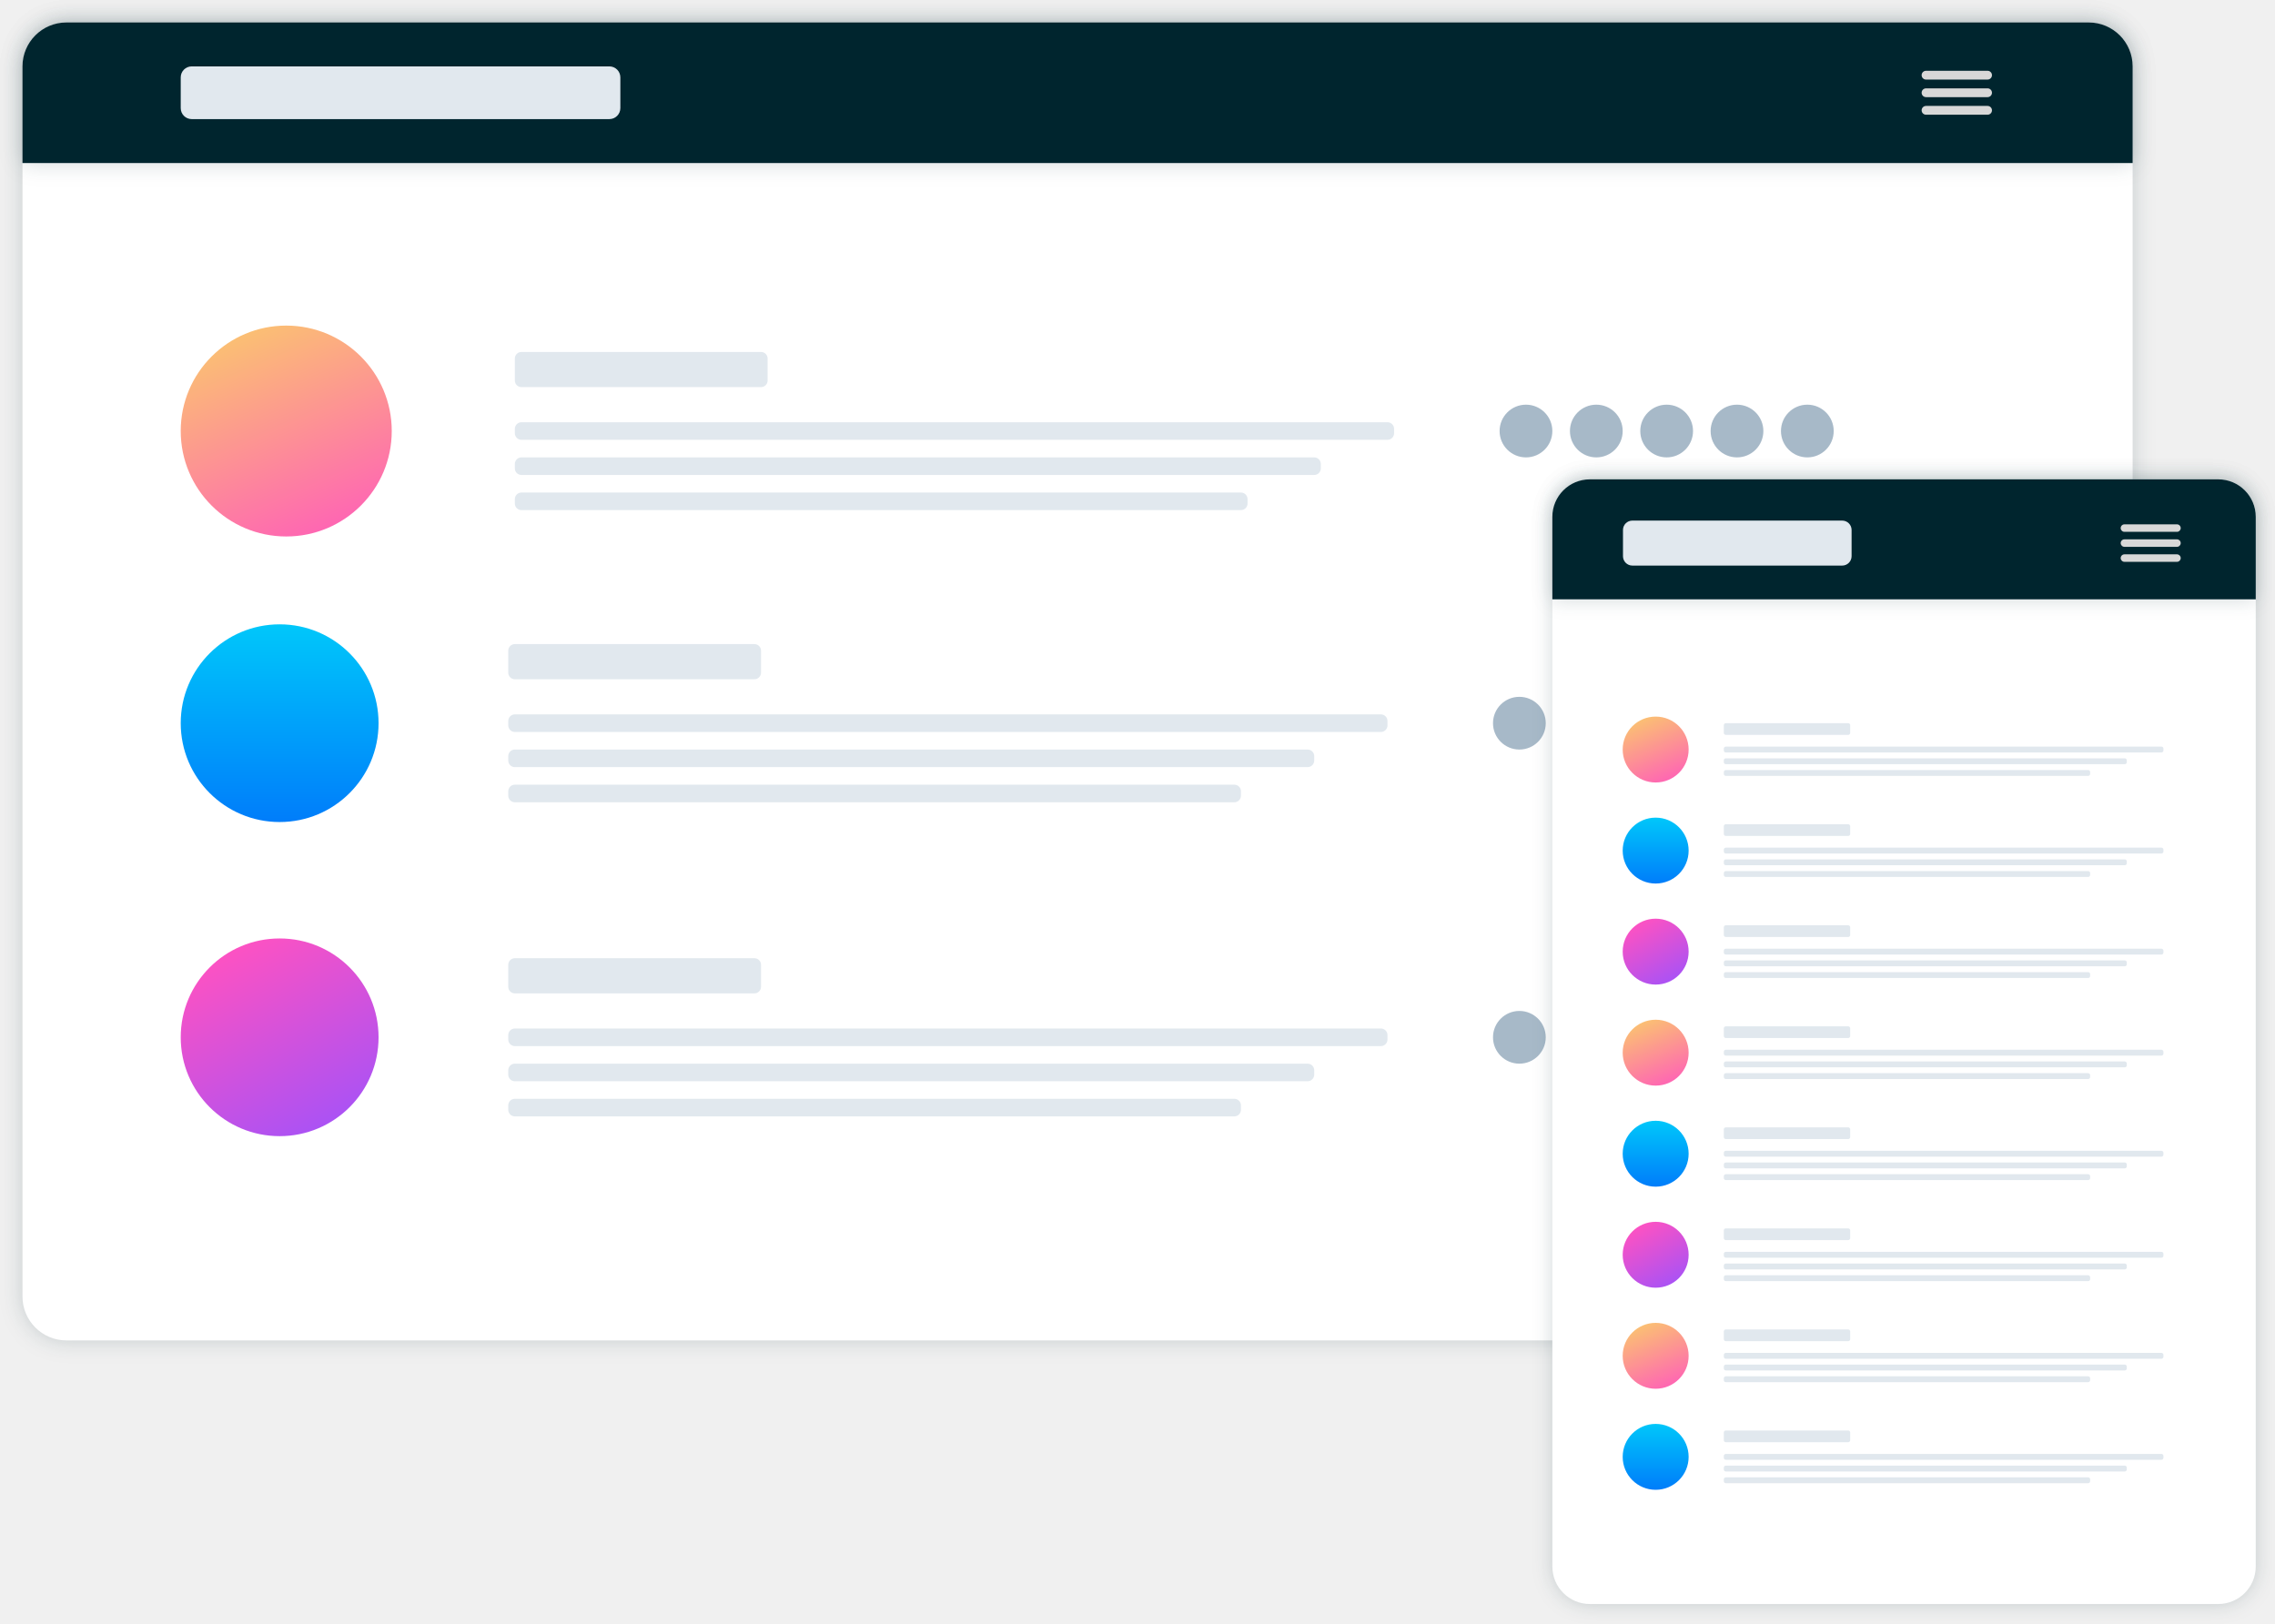
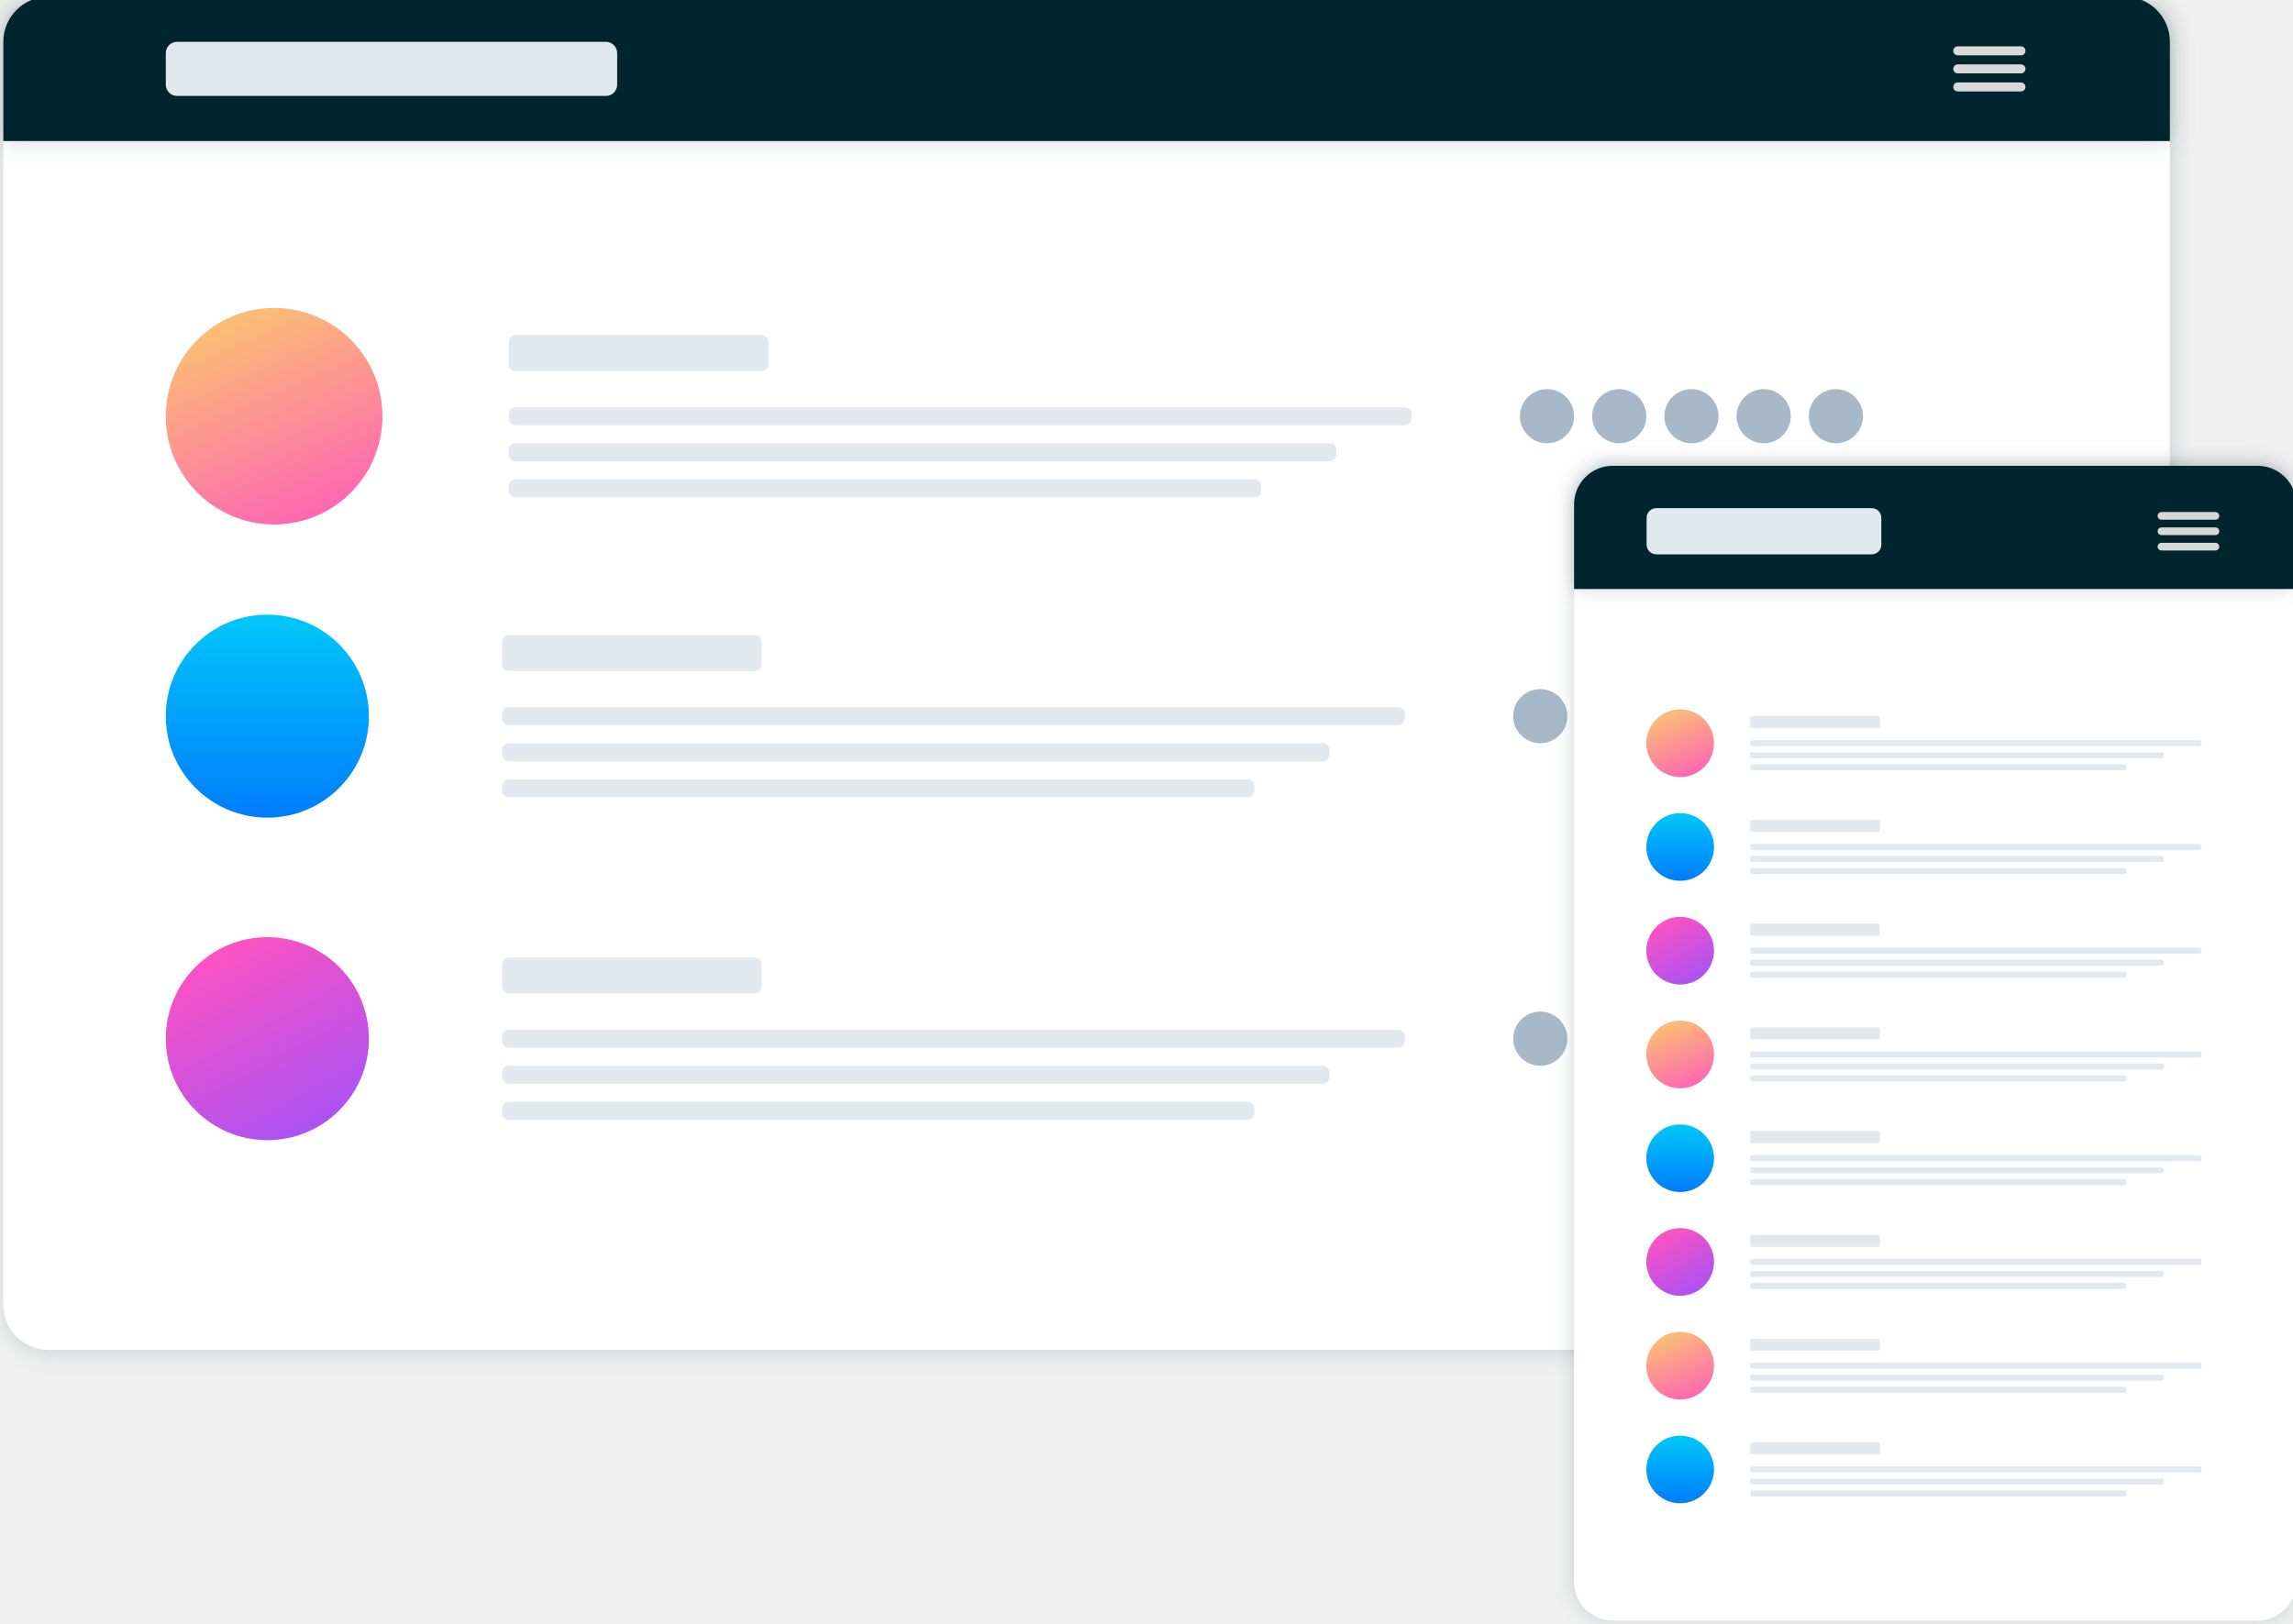
- <svg xmlns="http://www.w3.org/2000/svg" xmlns:xlink="http://www.w3.org/1999/xlink" width="709" height="506">
+ <svg xmlns="http://www.w3.org/2000/svg" xmlns:xlink="http://www.w3.org/1999/xlink" width="100%" height="100%" viewBox="6 8 696 493">
  <defs>
    <rect id="b" width="657.638" height="410.833" rx="13.701" />
    <filter x="-1.6%" y="-2.6%" width="103.2%" height="105.1%" filterUnits="objectBoundingBox" id="a">
      <feOffset in="SourceAlpha" result="shadowOffsetOuter1" />
      <feGaussianBlur stdDeviation="3.5" in="shadowOffsetOuter1" result="shadowBlurOuter1" />
      <feColorMatrix values="0 0 0 0 0 0 0 0 0 0.145 0 0 0 0 0.18 0 0 0 0.182 0" in="shadowBlurOuter1" />
    </filter>
    <path d="M13.7 0h630.237c7.567 0 13.7 6.134 13.7 13.7v30.122H0V13.701C0 6.134 6.134 0 13.7 0z" id="d" />
    <filter x="-1.6%" y="-24%" width="103.2%" height="147.9%" filterUnits="objectBoundingBox" id="c">
      <feOffset in="SourceAlpha" result="shadowOffsetOuter1" />
      <feGaussianBlur stdDeviation="3.5" in="shadowOffsetOuter1" result="shadowBlurOuter1" />
      <feColorMatrix values="0 0 0 0 0 0 0 0 0 0.145 0 0 0 0 0.18 0 0 0 0.182 0" in="shadowBlurOuter1" />
    </filter>
    <linearGradient x1="14.811%" y1="-22.362%" x2="75.996%" y2="119.406%" id="e">
      <stop stop-color="#FAD961" offset="0%" />
      <stop stop-color="#FF52C1" offset="100%" />
    </linearGradient>
    <linearGradient x1="50%" y1="0%" x2="50%" y2="100%" id="f">
      <stop stop-color="#00C7FA" offset="0%" />
      <stop stop-color="#007DFA" offset="100%" />
    </linearGradient>
    <linearGradient x1="28.973%" y1="0%" x2="90.2%" y2="111.244%" id="g">
      <stop stop-color="#FF52C1" offset="0%" />
      <stop stop-color="#9952FF" offset="100%" />
    </linearGradient>
    <path d="M11.691 0h195.83c6.457 0 11.692 5.234 11.692 11.691v327.195c0 6.457-5.235 11.692-11.692 11.692H11.691C5.234 350.578 0 345.343 0 338.886V11.691C0 5.234 5.234 0 11.691 0z" id="i" />
    <filter x="-4.1%" y="-2.6%" width="108.2%" height="105.1%" filterUnits="objectBoundingBox" id="h">
      <feOffset in="SourceAlpha" result="shadowOffsetOuter1" />
      <feGaussianBlur stdDeviation="3" in="shadowOffsetOuter1" result="shadowBlurOuter1" />
      <feColorMatrix values="0 0 0 0 0 0 0 0 0 0.145 0 0 0 0 0.18 0 0 0 0.182 0" in="shadowBlurOuter1" />
    </filter>
    <path d="M11.691 0h195.83c6.457 0 11.692 5.234 11.692 11.691v25.704H0V11.691C0 5.234 5.234 0 11.691 0z" id="k" />
    <filter x="-4.1%" y="-24.1%" width="108.2%" height="148.1%" filterUnits="objectBoundingBox" id="j">
      <feOffset in="SourceAlpha" result="shadowOffsetOuter1" />
      <feGaussianBlur stdDeviation="3" in="shadowOffsetOuter1" result="shadowBlurOuter1" />
      <feColorMatrix values="0 0 0 0 0 0 0 0 0 0.145 0 0 0 0 0.18 0 0 0 0.182 0" in="shadowBlurOuter1" />
    </filter>
  </defs>
  <g fill="none" fill-rule="evenodd">
    <g transform="translate(7 7)">
      <use fill="#000" filter="url(#a)" xlink:href="#b" />
      <use fill="#FFF" xlink:href="#b" />
      <use fill="#000" filter="url(#c)" xlink:href="#d" />
      <use fill="#00252E" xlink:href="#d" />
      <rect fill="#E1E8EE" x="49.323" y="13.694" width="137.008" height="16.433" rx="3.425" />
      <g transform="translate(591.874 15.064)" fill="#D8D8D8">
        <rect width="21.921" height="2.739" rx="1.369" />
        <rect y="5.478" width="21.921" height="2.739" rx="1.369" />
        <rect y="10.956" width="21.921" height="2.739" rx="1.369" />
      </g>
      <g transform="translate(49.323 94.492)">
        <ellipse fill="url(#e)" cx="32.882" cy="32.867" rx="32.882" ry="32.867" />
        <g transform="translate(104.126 8.217)" fill="#E1E8EE">
          <rect width="78.78" height="10.956" rx="2.055" />
          <rect y="21.911" width="274.016" height="5.478" rx="2.055" />
          <rect y="32.867" width="251.181" height="5.478" rx="2.055" />
          <rect y="43.822" width="228.346" height="5.478" rx="2.055" />
        </g>
        <g transform="translate(411.024 24.65)" fill="#A7B9C8">
          <ellipse cx="8.22" cy="8.217" rx="8.22" ry="8.217" />
          <ellipse cx="52.063" cy="8.217" rx="8.22" ry="8.217" />
          <ellipse cx="30.142" cy="8.217" rx="8.22" ry="8.217" />
          <ellipse cx="73.984" cy="8.217" rx="8.22" ry="8.217" />
          <ellipse cx="95.906" cy="8.217" rx="8.22" ry="8.217" />
        </g>
      </g>
      <g transform="translate(49.323 187.614)">
        <ellipse fill="url(#f)" cx="30.827" cy="30.813" rx="30.827" ry="30.813" />
        <g transform="translate(102.07 6.162)" fill="#E1E8EE">
          <rect width="78.78" height="10.956" rx="2.055" />
          <rect y="21.911" width="274.016" height="5.478" rx="2.055" />
          <rect y="32.867" width="251.181" height="5.478" rx="2.055" />
          <rect y="43.822" width="228.346" height="5.478" rx="2.055" />
        </g>
        <g transform="translate(408.969 22.596)" fill="#A7B9C8">
          <ellipse cx="8.22" cy="8.217" rx="8.22" ry="8.217" />
          <ellipse cx="52.063" cy="8.217" rx="8.22" ry="8.217" />
          <ellipse cx="30.142" cy="8.217" rx="8.22" ry="8.217" />
        </g>
      </g>
      <g transform="translate(49.323 285.53)">
        <ellipse fill="url(#g)" cx="30.827" cy="30.813" rx="30.827" ry="30.813" />
        <g transform="translate(102.07 6.162)" fill="#E1E8EE">
          <rect width="78.78" height="10.956" rx="2.055" />
          <rect y="21.911" width="274.016" height="5.478" rx="2.055" />
          <rect y="32.867" width="251.181" height="5.478" rx="2.055" />
          <rect y="43.822" width="228.346" height="5.478" rx="2.055" />
        </g>
        <g transform="translate(408.969 22.596)" fill="#A7B9C8">
          <ellipse cx="8.22" cy="8.217" rx="8.22" ry="8.217" />
          <ellipse cx="52.063" cy="8.217" rx="8.22" ry="8.217" />
          <ellipse cx="30.142" cy="8.217" rx="8.22" ry="8.217" />
          <ellipse cx="73.984" cy="8.217" rx="8.22" ry="8.217" />
        </g>
      </g>
    </g>
    <g transform="translate(483.787 149.422)">
      <use fill="#000" filter="url(#h)" xlink:href="#i" />
      <use fill="#FFF" xlink:href="#i" />
    </g>
    <g transform="translate(483.787 149.422)">
      <use fill="#000" filter="url(#j)" xlink:href="#k" />
      <use fill="#00252E" xlink:href="#k" />
    </g>
    <g transform="translate(505.8 162.277)">
      <rect fill="#E1E8EE" width="71.244" height="14.023" rx="2.923" />
      <g transform="translate(155.111 1.169)" fill="#D8D8D8">
        <rect width="18.706" height="2.337" rx="1.169" />
        <rect y="4.674" width="18.706" height="2.337" rx="1.169" />
        <rect y="9.349" width="18.706" height="2.337" rx="1.169" />
      </g>
    </g>
    <g transform="translate(505.709 223.372)">
      <ellipse fill="url(#e)" cx="10.276" cy="10.271" rx="10.276" ry="10.271" />
      <g transform="translate(31.512 2.054)" fill="#E1E8EE">
        <rect width="39.39" height="3.652" rx=".63" />
        <rect y="7.304" width="137.008" height="1.826" rx=".63" />
        <rect y="10.956" width="125.591" height="1.826" rx=".63" />
        <rect y="14.607" width="114.173" height="1.826" rx=".63" />
      </g>
    </g>
    <g transform="translate(505.709 317.864)">
      <ellipse fill="url(#e)" cx="10.276" cy="10.271" rx="10.276" ry="10.271" />
      <g transform="translate(31.512 2.054)" fill="#E1E8EE">
        <rect width="39.39" height="3.652" rx=".63" />
        <rect y="7.304" width="137.008" height="1.826" rx=".63" />
        <rect y="10.956" width="125.591" height="1.826" rx=".63" />
        <rect y="14.607" width="114.173" height="1.826" rx=".63" />
      </g>
    </g>
    <g transform="translate(505.709 254.87)">
      <g transform="translate(31.512 2.054)" fill="#E1E8EE">
        <rect width="39.39" height="3.652" rx=".63" />
        <rect y="7.304" width="137.008" height="1.826" rx=".63" />
        <rect y="10.956" width="125.591" height="1.826" rx=".63" />
        <rect y="14.607" width="114.173" height="1.826" rx=".63" />
      </g>
      <ellipse fill="url(#f)" cx="10.276" cy="10.271" rx="10.276" ry="10.271" />
    </g>
    <g transform="translate(505.709 349.361)">
      <g transform="translate(31.512 2.054)" fill="#E1E8EE">
        <rect width="39.39" height="3.652" rx=".63" />
        <rect y="7.304" width="137.008" height="1.826" rx=".63" />
        <rect y="10.956" width="125.591" height="1.826" rx=".63" />
        <rect y="14.607" width="114.173" height="1.826" rx=".63" />
      </g>
      <ellipse fill="url(#f)" cx="10.276" cy="10.271" rx="10.276" ry="10.271" />
    </g>
    <g transform="translate(505.709 286.367)">
      <g transform="translate(31.512 2.054)" fill="#E1E8EE">
        <rect width="39.39" height="3.652" rx=".63" />
        <rect y="7.304" width="137.008" height="1.826" rx=".63" />
        <rect y="10.956" width="125.591" height="1.826" rx=".63" />
        <rect y="14.607" width="114.173" height="1.826" rx=".63" />
      </g>
      <ellipse fill="url(#g)" cx="10.276" cy="10.271" rx="10.276" ry="10.271" />
    </g>
    <g transform="translate(505.709 380.858)">
      <g transform="translate(31.512 2.054)" fill="#E1E8EE">
        <rect width="39.39" height="3.652" rx=".63" />
        <rect y="7.304" width="137.008" height="1.826" rx=".63" />
        <rect y="10.956" width="125.591" height="1.826" rx=".63" />
        <rect y="14.607" width="114.173" height="1.826" rx=".63" />
      </g>
      <ellipse fill="url(#g)" cx="10.276" cy="10.271" rx="10.276" ry="10.271" />
    </g>
    <g transform="translate(505.709 412.356)">
      <ellipse fill="url(#e)" cx="10.276" cy="10.271" rx="10.276" ry="10.271" />
      <g transform="translate(31.512 2.054)" fill="#E1E8EE">
        <rect width="39.39" height="3.652" rx=".63" />
        <rect y="7.304" width="137.008" height="1.826" rx=".63" />
        <rect y="10.956" width="125.591" height="1.826" rx=".63" />
        <rect y="14.607" width="114.173" height="1.826" rx=".63" />
      </g>
    </g>
    <g transform="translate(505.709 443.853)">
      <g transform="translate(31.512 2.054)" fill="#E1E8EE">
        <rect width="39.39" height="3.652" rx=".63" />
        <rect y="7.304" width="137.008" height="1.826" rx=".63" />
        <rect y="10.956" width="125.591" height="1.826" rx=".63" />
        <rect y="14.607" width="114.173" height="1.826" rx=".63" />
      </g>
      <ellipse fill="url(#f)" cx="10.276" cy="10.271" rx="10.276" ry="10.271" />
    </g>
  </g>
</svg>
